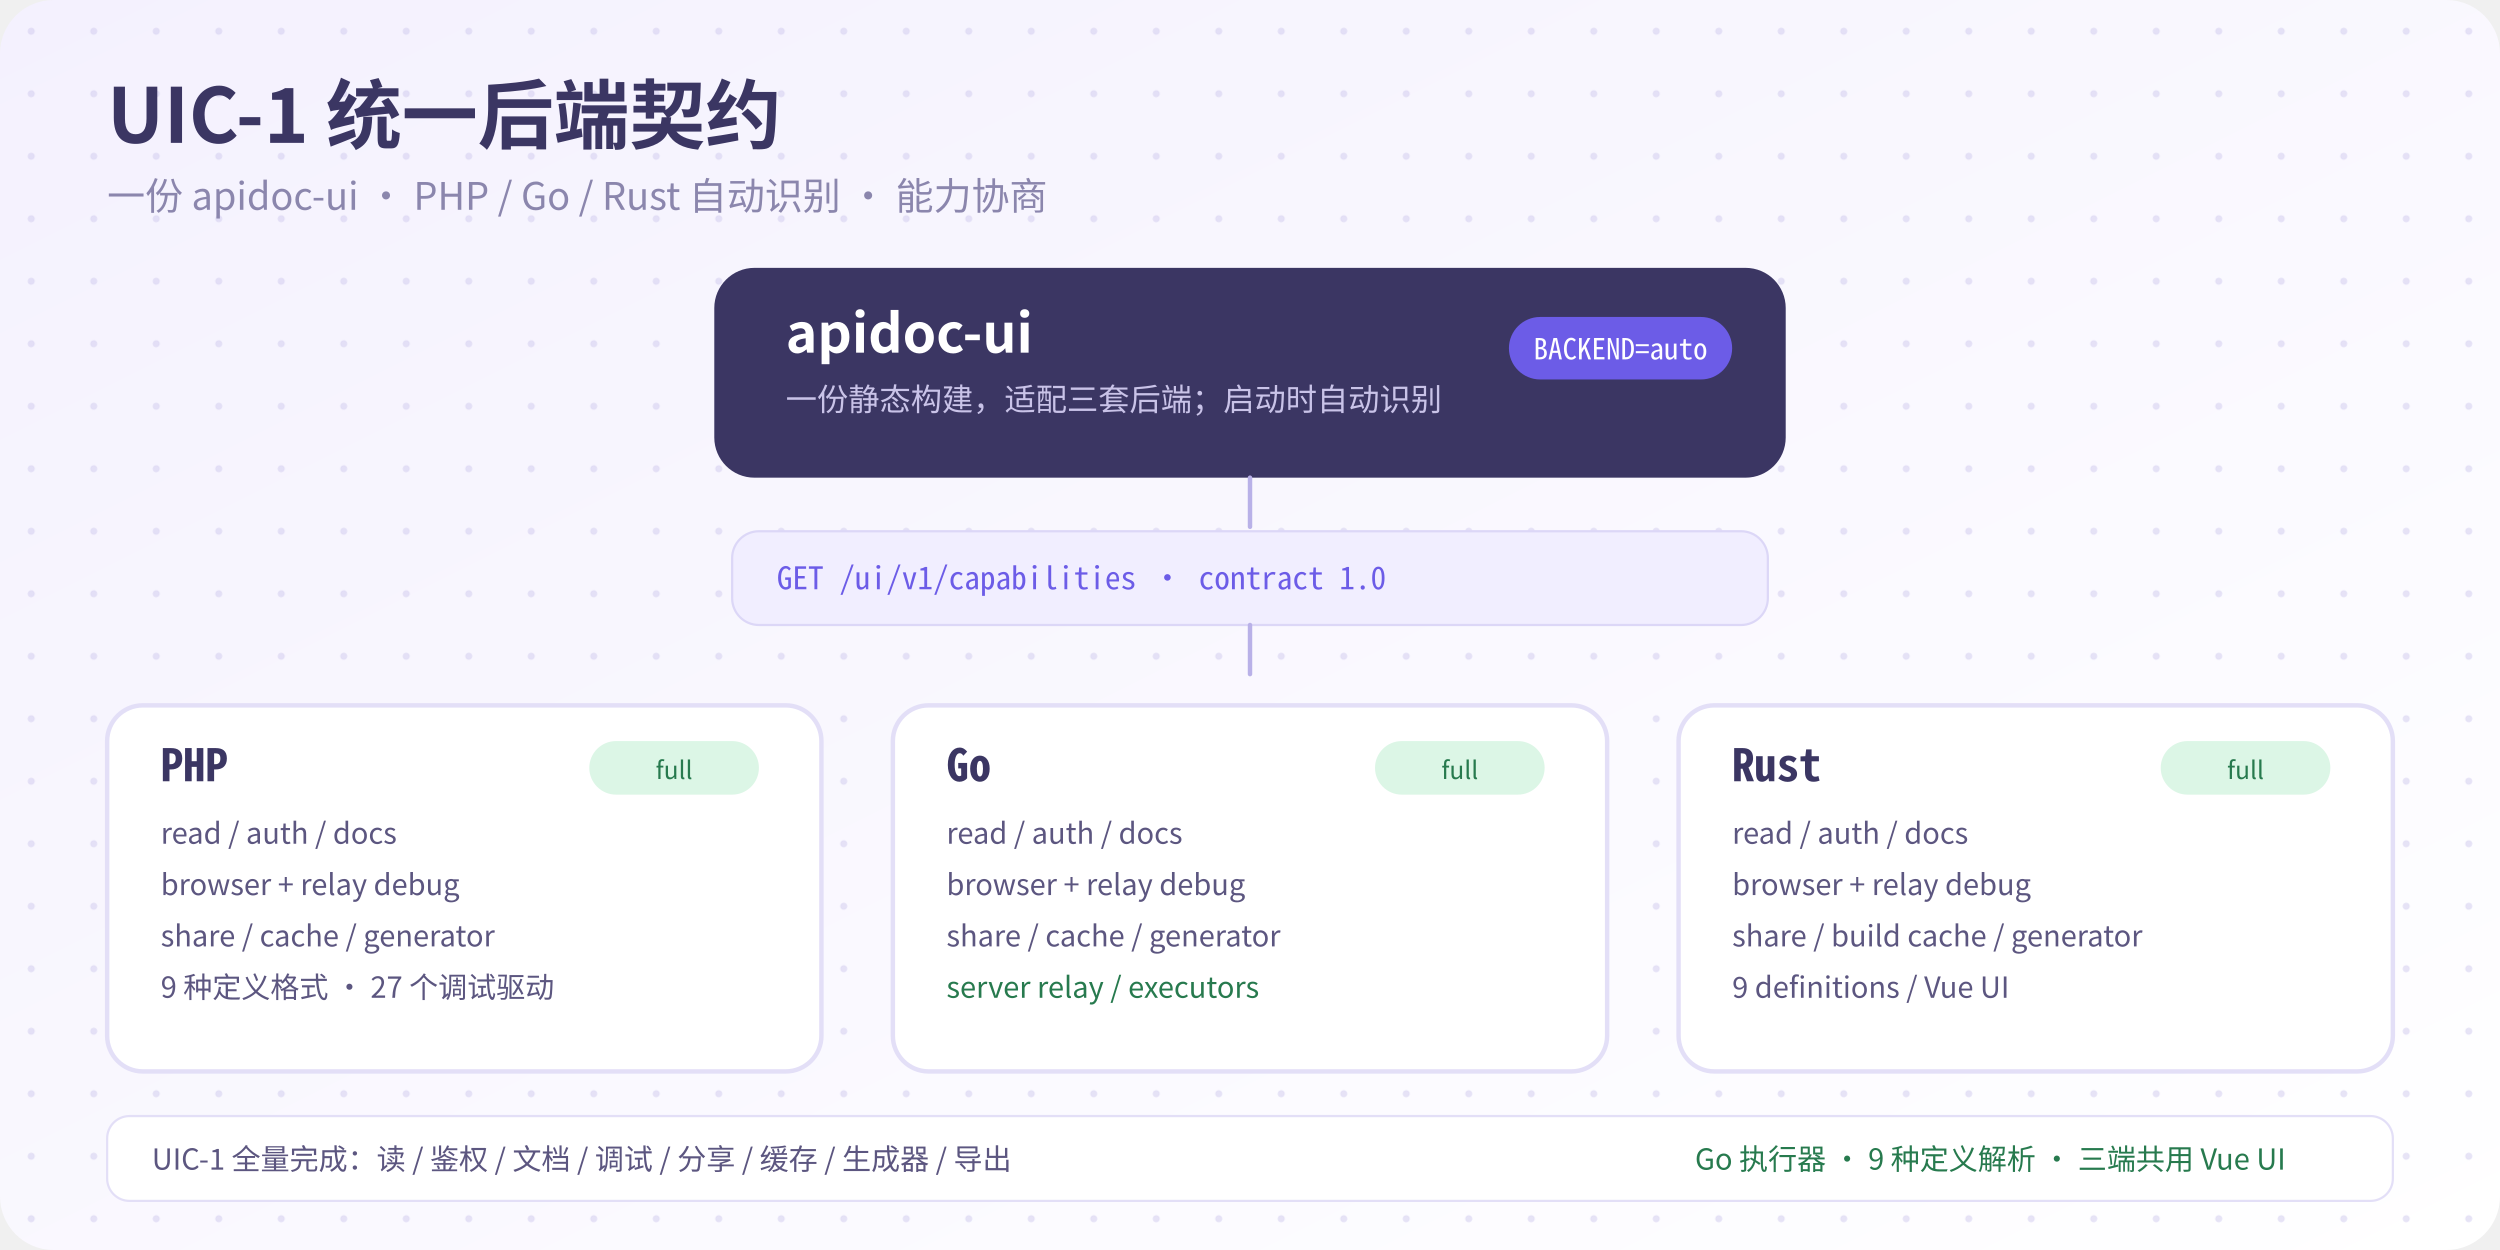
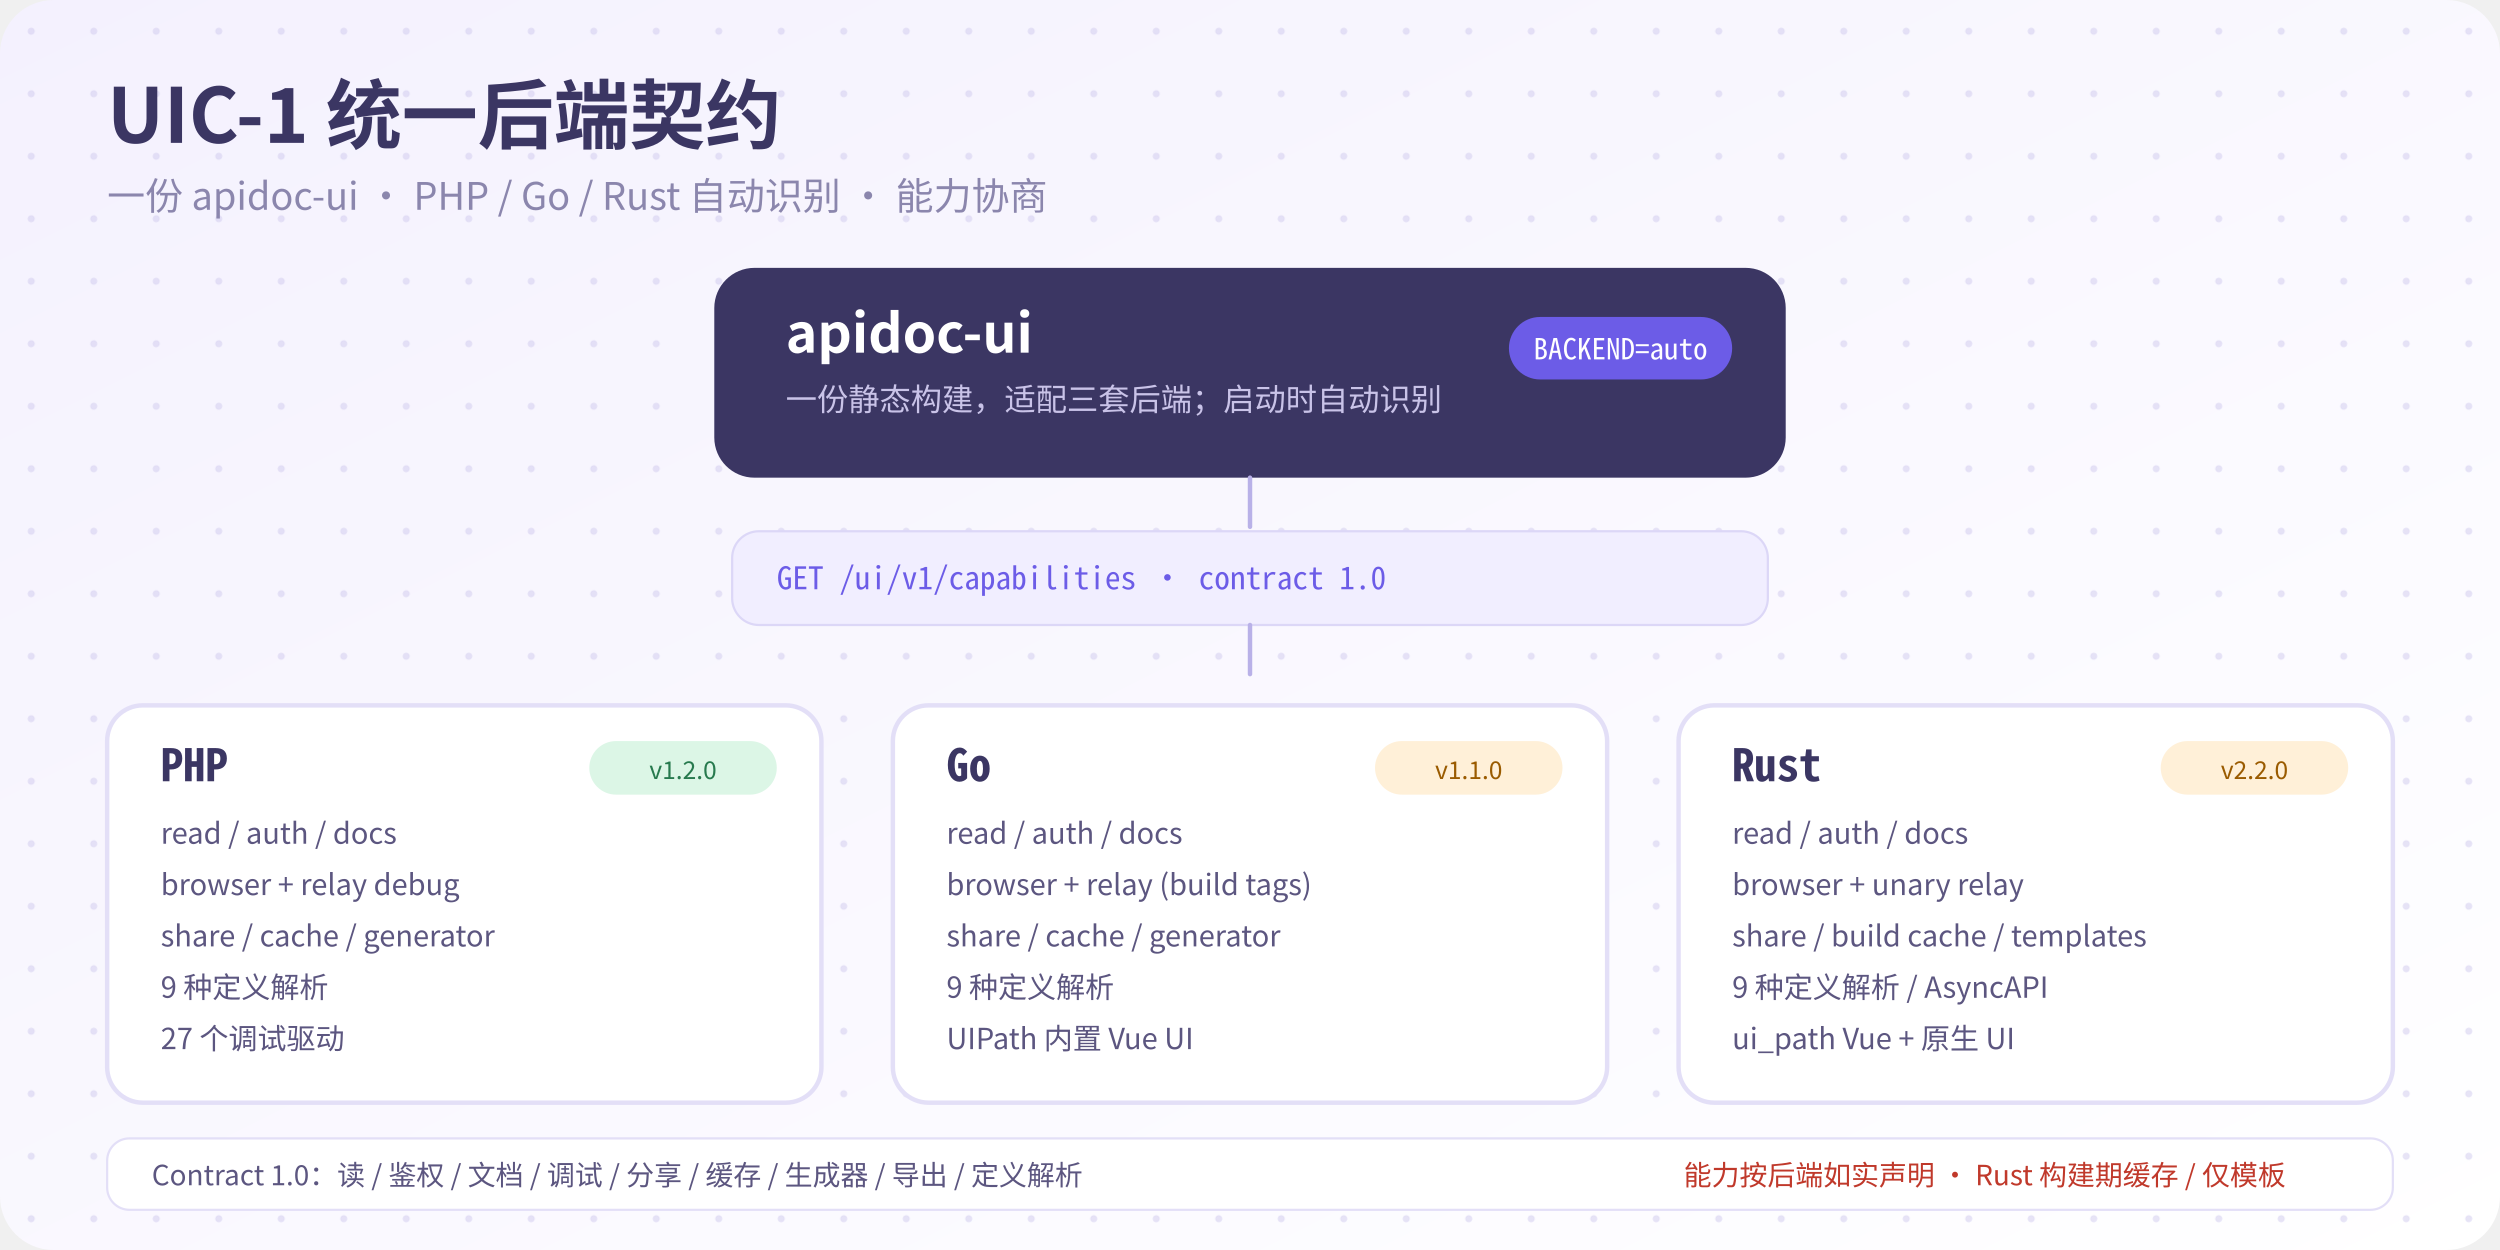
<svg xmlns="http://www.w3.org/2000/svg" viewBox="0 0 1120 560" width="1120" height="560" role="img" aria-label="UIC-1 统一后端契约：一份 apidoc-ui 自动识别 PHP、Go、Rust 后端">
  <defs>
    <linearGradient id="ubg" x1="0" y1="0" x2="1" y2="1">
      <stop offset="0" stop-color="#F4F1FE" />
      <stop offset="1" stop-color="#FFFFFF" />
    </linearGradient>
    <pattern id="udots" width="28" height="28" patternUnits="userSpaceOnUse">
      <circle cx="14" cy="14" r="1.6" fill="#CFC9EE" opacity=".5" />
    </pattern>
  </defs>
  <rect width="1120" height="560" rx="24" fill="url(#ubg)" />
  <rect width="1120" height="560" rx="24" fill="url(#udots)" />
  <text x="48" y="64" font-family="Noto Sans CJK SC, sans-serif" font-size="34" font-weight="700" fill="#3B3663">UIC-1 统一后端契约</text>
  <text x="48" y="94" font-family="Noto Sans CJK SC, sans-serif" font-size="17" fill="#8B86AD">一份 apidoc-ui · PHP / Go / Rust 自动识别 · 能力协商</text>
  <rect x="320" y="120" width="480" height="94" rx="18" fill="#3B3663" />
  <text x="352" y="158" font-family="Noto Sans CJK SC, sans-serif" font-size="24" font-weight="700" fill="#FFFFFF">apidoc-ui</text>
  <text x="352" y="184" font-family="Noto Sans CJK SC, sans-serif" font-size="14" fill="#C9C3E8">一份静态构建，适配三套后端；启动时自动识别</text>
  <rect x="676" y="142" width="100" height="28" rx="14" fill="#6C5CE7" />
  <text x="726" y="161" text-anchor="middle" font-family="Noto Sans Mono CJK SC, monospace" font-size="13" fill="#FFFFFF">BACKEND=auto</text>
  <rect x="328" y="238" width="464" height="42" rx="12" fill="#F1EEFF" stroke="#DCD7F7" />
  <text x="348" y="264" font-family="Noto Sans Mono CJK SC, monospace" font-size="14" fill="#6C5CE7">GET /ui/v1/capabilities · contract 1.0</text>
  <path d="M 560 214 L 560 236" stroke="#B9B1E8" stroke-width="2" stroke-linecap="round" />
  <path d="M 560 280 L 560 302" stroke="#B9B1E8" stroke-width="2" stroke-linecap="round" />
-   <rect x="48" y="316" width="320" height="164" rx="16" fill="#FFFFFF" stroke="#E3DFF7" stroke-width="2" />
+   <rect x="48" y="316" width="320" height="178" rx="16" fill="#FFFFFF" stroke="#E3DFF7" stroke-width="2" />
  <text x="72" y="350" font-family="Noto Sans Mono CJK SC, monospace" font-size="20" font-weight="700" fill="#3B3663">PHP</text>
  <text x="72" y="378" font-family="Noto Sans CJK SC, sans-serif" font-size="13" fill="#5C5680">read / auth / docs</text>
  <text x="72" y="401" font-family="Noto Sans CJK SC, sans-serif" font-size="13" fill="#5C5680">browser + relay debug</text>
  <text x="72" y="424" font-family="Noto Sans CJK SC, sans-serif" font-size="13" fill="#5C5680">share / cache / generator</text>
-   <text x="72" y="447" font-family="Noto Sans CJK SC, sans-serif" font-size="13" fill="#5C5680">9 种定义格式 · 27 个调试驱动</text>
-   <rect x="264" y="332" width="76" height="24" rx="12" fill="#DCF6E6" />
-   <text x="302" y="349" text-anchor="middle" font-family="Noto Sans CJK SC, sans-serif" font-size="11" fill="#277A4E">full</text>
-   <rect x="400" y="316" width="320" height="164" rx="16" fill="#FFFFFF" stroke="#E3DFF7" stroke-width="2" />
+   <text x="72" y="447" font-family="Noto Sans CJK SC, sans-serif" font-size="13" fill="#5C5680">9 种定义解析</text>
+   <text x="72" y="470" font-family="Noto Sans CJK SC, sans-serif" font-size="13" fill="#5C5680">27 个调试驱动</text>
+   <rect x="264" y="332" width="84" height="24" rx="12" fill="#DCF6E6" />
+   <text x="306" y="349" text-anchor="middle" font-family="Noto Sans CJK SC, sans-serif" font-size="11" fill="#277A4E">v1.2.0</text>
+   <rect x="400" y="316" width="320" height="178" rx="16" fill="#FFFFFF" stroke="#E3DFF7" stroke-width="2" />
  <text x="424" y="350" font-family="Noto Sans Mono CJK SC, monospace" font-size="20" font-weight="700" fill="#3B3663">Go</text>
  <text x="424" y="378" font-family="Noto Sans CJK SC, sans-serif" font-size="13" fill="#5C5680">read / auth / docs</text>
-   <text x="424" y="401" font-family="Noto Sans CJK SC, sans-serif" font-size="13" fill="#5C5680">browser + relay debug</text>
+   <text x="424" y="401" font-family="Noto Sans CJK SC, sans-serif" font-size="13" fill="#5C5680">browser + relay (build tags)</text>
  <text x="424" y="424" font-family="Noto Sans CJK SC, sans-serif" font-size="13" fill="#5C5680">share / cache / generator</text>
-   <text x="424" y="447" font-family="Noto Sans CJK SC, sans-serif" font-size="13" fill="#277A4E">server relay / executors</text>
-   <rect x="616" y="332" width="76" height="24" rx="12" fill="#DCF6E6" />
-   <text x="654" y="349" text-anchor="middle" font-family="Noto Sans CJK SC, sans-serif" font-size="11" fill="#277A4E">full</text>
-   <rect x="752" y="316" width="320" height="164" rx="16" fill="#FFFFFF" stroke="#E3DFF7" stroke-width="2" />
+   <text x="424" y="447" font-family="Noto Sans CJK SC, sans-serif" font-size="13" fill="#5C5680">9 种定义解析</text>
+   <text x="424" y="470" font-family="Noto Sans CJK SC, sans-serif" font-size="13" fill="#5C5680">UIPath 内置 Vue UI</text>
+   <rect x="616" y="332" width="84" height="24" rx="12" fill="#FFF0D8" />
+   <text x="658" y="349" text-anchor="middle" font-family="Noto Sans CJK SC, sans-serif" font-size="11" fill="#9A5B00">v1.1.0</text>
+   <rect x="752" y="316" width="320" height="178" rx="16" fill="#FFFFFF" stroke="#E3DFF7" stroke-width="2" />
  <text x="776" y="350" font-family="Noto Sans Mono CJK SC, monospace" font-size="20" font-weight="700" fill="#3B3663">Rust</text>
  <text x="776" y="378" font-family="Noto Sans CJK SC, sans-serif" font-size="13" fill="#5C5680">read / auth / docs</text>
-   <text x="776" y="401" font-family="Noto Sans CJK SC, sans-serif" font-size="13" fill="#5C5680">browser + relay debug</text>
-   <text x="776" y="424" font-family="Noto Sans CJK SC, sans-serif" font-size="13" fill="#5C5680">share / build cache / generator</text>
-   <text x="776" y="447" font-family="Noto Sans CJK SC, sans-serif" font-size="13" fill="#5C5680">9 definitions / Vue UI</text>
-   <rect x="968" y="332" width="76" height="24" rx="12" fill="#DCF6E6" />
-   <text x="1006" y="349" text-anchor="middle" font-family="Noto Sans CJK SC, sans-serif" font-size="11" fill="#277A4E">full</text>
-   <rect x="48" y="500" width="1024" height="38" rx="10" fill="#FFFFFF" stroke="#E3DFF7" />
-   <text x="68" y="524" font-family="Noto Sans CJK SC, sans-serif" font-size="13" fill="#5C5680">UIC-1 全量完成：读 / 鉴权 / 文档 / 调试 / 分享 / 缓存 / 生成器 / 导出</text>
-   <text x="1024" y="524" text-anchor="end" font-family="Noto Sans CJK SC, sans-serif" font-size="13" fill="#277A4E">Go 执行器 · 9 种定义解析 · 三端共用 Vue UI</text>
+   <text x="776" y="401" font-family="Noto Sans CJK SC, sans-serif" font-size="13" fill="#5C5680">browser + unary relay</text>
+   <text x="776" y="424" font-family="Noto Sans CJK SC, sans-serif" font-size="13" fill="#5C5680">share / build cache / templates</text>
+   <text x="776" y="447" font-family="Noto Sans CJK SC, sans-serif" font-size="13" fill="#5C5680">9 种定义解析 / AsyncAPI</text>
+   <text x="776" y="470" font-family="Noto Sans CJK SC, sans-serif" font-size="13" fill="#5C5680">ui_path Vue + 原生 UI</text>
+   <rect x="968" y="332" width="84" height="24" rx="12" fill="#FFF0D8" />
+   <text x="1010" y="349" text-anchor="middle" font-family="Noto Sans CJK SC, sans-serif" font-size="11" fill="#9A5B00">v2.2.0</text>
+   <rect x="48" y="510" width="1024" height="32" rx="10" fill="#FFFFFF" stroke="#E3DFF7" />
+   <text x="68" y="531" font-family="Noto Sans CJK SC, sans-serif" font-size="12.5" fill="#5C5680">Contract 1.0：读 / 鉴权 / 文档 / 调试 / 分享 / 缓存 / 生成器 / 导出 / 定义解析</text>
+   <text x="1024" y="531" text-anchor="end" font-family="Noto Sans CJK SC, sans-serif" font-size="12.5" fill="#C0392B">能力按后端如实声明 · Rust 构建期缓存 / 仅模板</text>
</svg>
